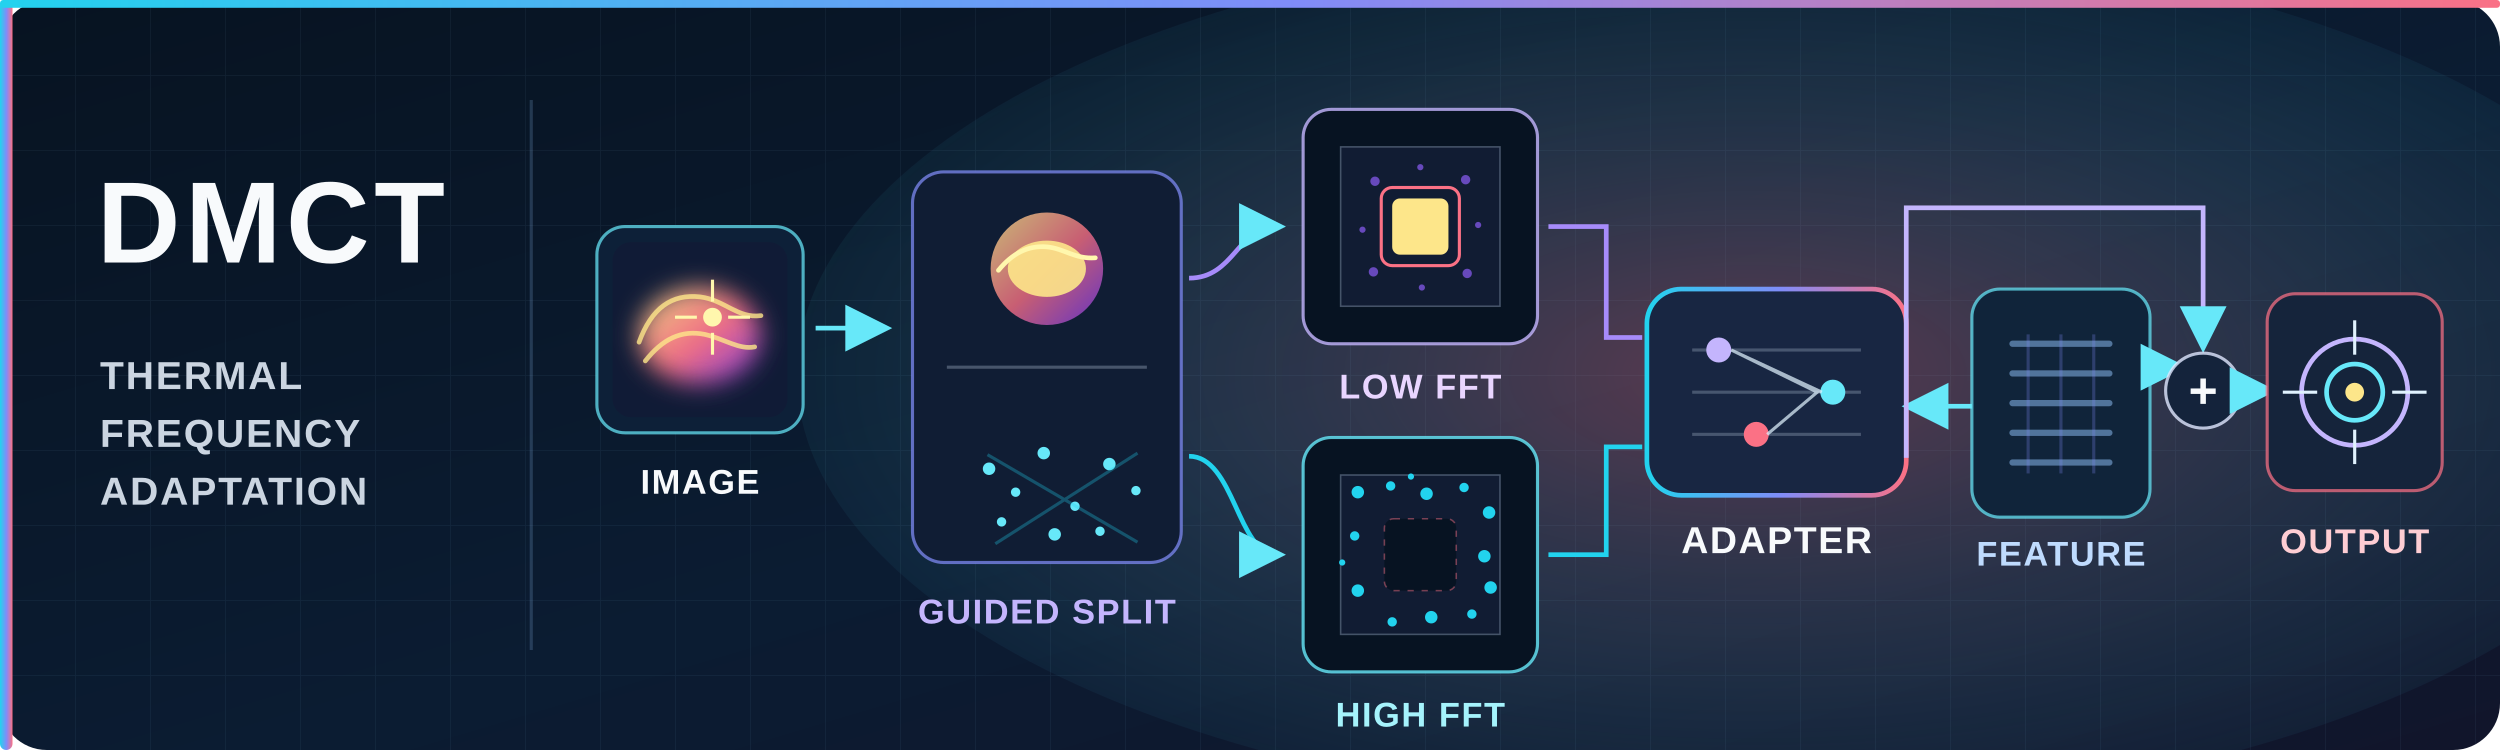
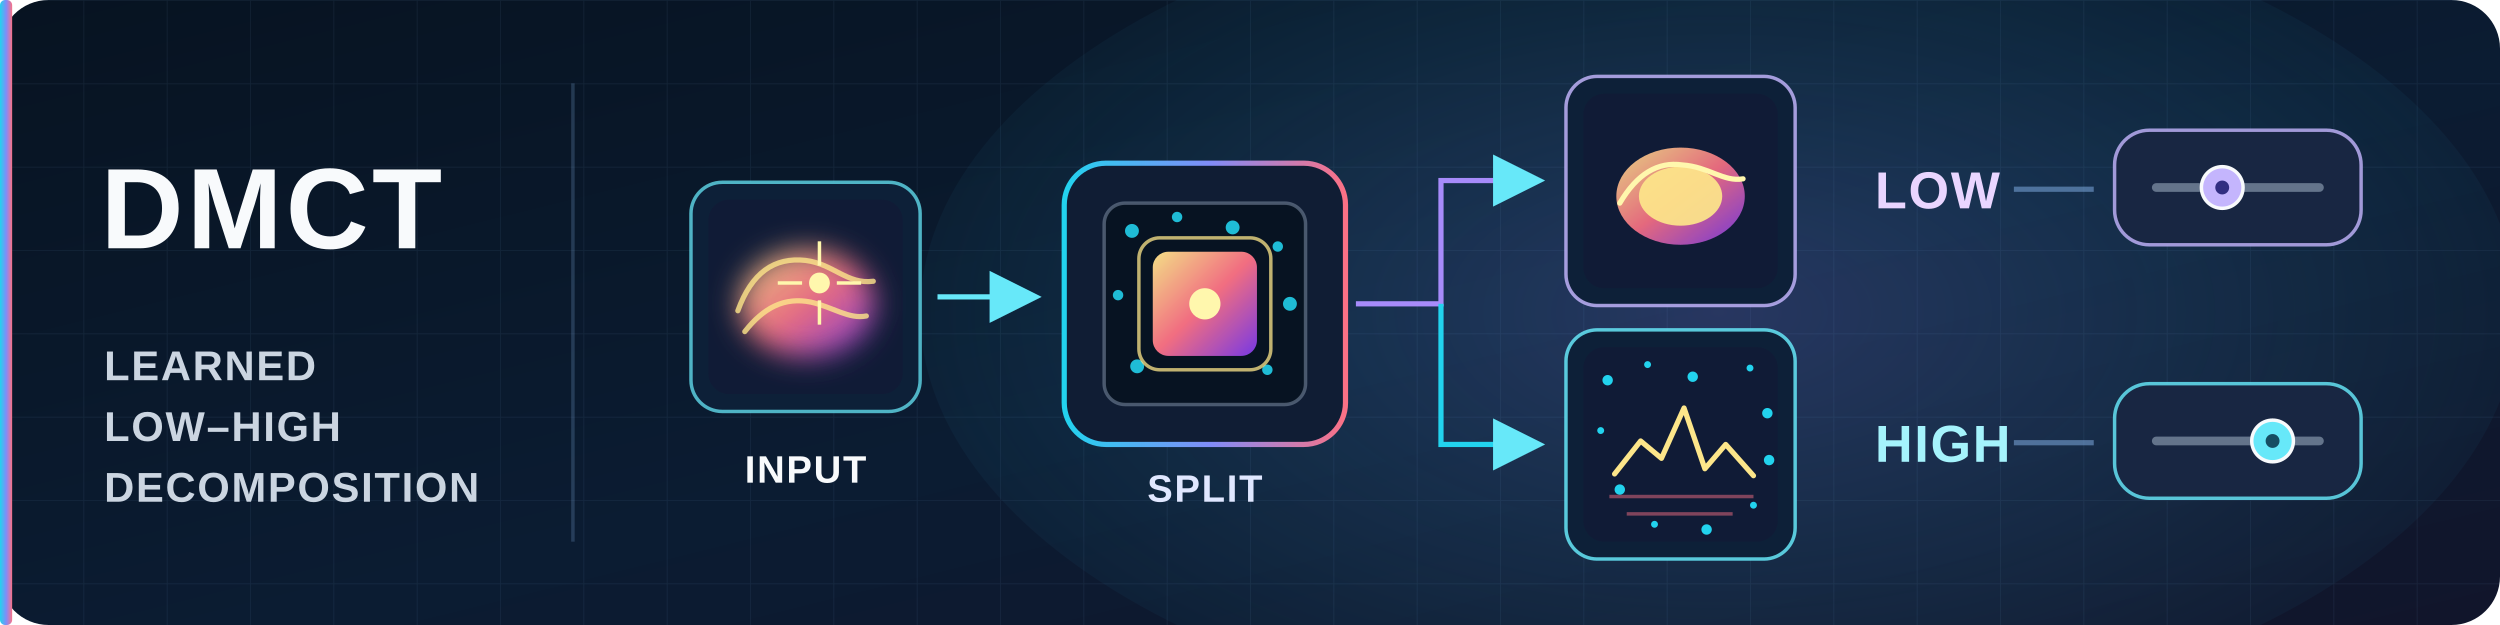
- <svg xmlns="http://www.w3.org/2000/svg" width="1600" height="480" viewBox="0 0 1600 480" role="img" aria-labelledby="title desc">
+ <svg xmlns="http://www.w3.org/2000/svg" width="1440" height="360" viewBox="0 0 1440 360" role="img" aria-labelledby="title desc">
  <defs>
    <linearGradient id="bg" x1="0" y1="0" x2="1" y2="1">
      <stop offset="0" stop-color="#071321" />
      <stop offset="0.55" stop-color="#0b1c32" />
      <stop offset="1" stop-color="#11152b" />
    </linearGradient>
    <linearGradient id="accent" x1="0" y1="0" x2="1" y2="0">
      <stop offset="0" stop-color="#22d3ee" />
      <stop offset="0.52" stop-color="#818cf8" />
      <stop offset="1" stop-color="#fb7185" />
    </linearGradient>
-     <linearGradient id="lowFill" x1="0" y1="0" x2="1" y2="1">
+     <linearGradient id="heat" x1="0" y1="0" x2="1" y2="1">
      <stop offset="0" stop-color="#fde68a" />
-       <stop offset="0.52" stop-color="#fb7185" />
+       <stop offset="0.5" stop-color="#fb7185" />
      <stop offset="1" stop-color="#7c3aed" />
    </linearGradient>
-     <radialGradient id="glow" cx="50%" cy="50%" r="60%">
-       <stop offset="0" stop-color="#fb7185" stop-opacity="0.34" />
+     <radialGradient id="halo" cx="50%" cy="50%" r="60%">
+       <stop offset="0" stop-color="#818cf8" stop-opacity="0.24" />
      <stop offset="1" stop-color="#22d3ee" stop-opacity="0" />
    </radialGradient>
-     <filter id="softGlow" x="-40%" y="-40%" width="180%" height="180%">
+     <filter id="blur" x="-40%" y="-40%" width="180%" height="180%">
      <feGaussianBlur stdDeviation="8" />
    </filter>
    <marker id="arrow" markerWidth="10" markerHeight="10" refX="8" refY="5" orient="auto">
      <path d="M0 0L10 5L0 10Z" fill="#67e8f9" />
    </marker>
    <pattern id="grid" width="48" height="48" patternUnits="userSpaceOnUse">
      <path d="M48 0H0V48" fill="none" stroke="#9cc8ff" stroke-opacity="0.07" stroke-width="1" />
    </pattern>
  </defs>
-   <rect width="1600" height="480" rx="30" fill="url(#bg)" />
-   <rect width="1600" height="480" rx="30" fill="url(#grid)" />
-   <rect x="0" y="0" width="8" height="480" rx="4" fill="url(#accent)" />
-   <ellipse cx="1120" cy="240" rx="610" ry="280" fill="url(#glow)" />
+   <rect width="1440" height="360" rx="28" fill="url(#bg)" />
+   <rect width="1440" height="360" rx="28" fill="url(#grid)" />
+   <rect width="7" height="360" rx="3" fill="url(#accent)" />
+   <ellipse cx="990" cy="180" rx="460" ry="245" fill="url(#halo)" />
  <g font-family="Segoe UI, Arial, sans-serif">
-     <text x="62" y="168" fill="#f8fafc" font-size="74" font-weight="800" letter-spacing="3">DMCT</text>
-     <path d="M66 197H278" stroke="url(#accent)" stroke-width="5" stroke-linecap="round" />
-     <text x="64" y="249" fill="#cbd5e1" font-size="25" font-weight="650" letter-spacing="1.2">THERMAL</text>
-     <text x="64" y="286" fill="#cbd5e1" font-size="25" font-weight="650" letter-spacing="1.2">FREQUENCY</text>
-     <text x="64" y="323" fill="#cbd5e1" font-size="25" font-weight="650" letter-spacing="1.2">ADAPTATION</text>
+     <text x="58" y="143" fill="#f8fafc" font-size="66" font-weight="800" letter-spacing="2">DMCT</text>
+     <path d="M62 168H258" stroke="url(#accent)" stroke-width="5" stroke-linecap="round" />
+     <text x="60" y="219" fill="#cbd5e1" font-size="24" font-weight="750" letter-spacing="1">LEARNED</text>
+     <text x="60" y="254" fill="#cbd5e1" font-size="24" font-weight="750" letter-spacing="1">LOW–HIGH</text>
+     <text x="60" y="289" fill="#cbd5e1" font-size="24" font-weight="750" letter-spacing="1">DECOMPOSITION</text>
  </g>
-   <path d="M340 64V416" stroke="#93c5fd" stroke-opacity="0.2" stroke-width="2" />
-   <g transform="translate(382 145)">
-     <rect width="132" height="132" rx="18" fill="#0d2038" stroke="#67e8f9" stroke-opacity="0.72" stroke-width="2" />
+   <path d="M330 48V312" stroke="#93c5fd" stroke-opacity="0.2" stroke-width="2" />
+   <g transform="translate(398 105)">
+     <rect width="132" height="132" rx="18" fill="#0d2038" stroke="#67e8f9" stroke-opacity="0.74" stroke-width="2" />
    <rect x="10" y="10" width="112" height="112" rx="12" fill="#101b36" />
-     <ellipse cx="66" cy="70" rx="39" ry="31" fill="url(#lowFill)" opacity="0.95" filter="url(#softGlow)" />
+     <ellipse cx="67" cy="70" rx="39" ry="31" fill="url(#heat)" opacity="0.92" filter="url(#blur)" />
    <path d="M27 74c8-22 21-31 39-29 16 2 24 14 39 12M31 86c11-14 23-20 38-17 13 3 22 10 32 8" fill="none" stroke="#fde68a" stroke-opacity="0.8" stroke-width="3" stroke-linecap="round" />
    <circle cx="74" cy="58" r="6" fill="#fff7ad" />
    <path d="M74 34V48M74 68V82M50 58H64M84 58H98" stroke="#fff7ad" stroke-width="2" />
  </g>
-   <text x="448" y="316" fill="#f8fafc" font-family="Segoe UI, Arial, sans-serif" font-size="22" font-weight="750" text-anchor="middle" letter-spacing="1">IMAGE</text>
-   <path d="M522 210H565" stroke="#67e8f9" stroke-width="3" marker-end="url(#arrow)" />
-   <g transform="translate(584 110)">
-     <rect width="172" height="250" rx="20" fill="#101d34" stroke="#818cf8" stroke-opacity="0.72" stroke-width="2" />
-     <path d="M22 125H150" stroke="#94a3b8" stroke-opacity="0.42" stroke-width="2" />
-     <circle cx="86" cy="62" r="36" fill="url(#lowFill)" opacity="0.78" />
-     <ellipse cx="86" cy="62" rx="25" ry="18" fill="#fde68a" opacity="0.9" />
-     <path d="M55 63c9-11 19-16 31-15 11 1 18 8 31 7" fill="none" stroke="#fff7ad" stroke-width="3" stroke-linecap="round" />
-     <g fill="#67e8f9">
-       <circle cx="49" cy="190" r="4" />
-       <circle cx="66" cy="205" r="3" />
-       <circle cx="84" cy="180" r="4" />
-       <circle cx="104" cy="214" r="3" />
-       <circle cx="126" cy="187" r="4" />
-       <circle cx="143" cy="204" r="3" />
-       <circle cx="57" cy="224" r="3" />
-       <circle cx="91" cy="232" r="4" />
-       <circle cx="120" cy="230" r="3" />
+   <text x="464" y="278" fill="#f8fafc" font-family="Segoe UI, Arial, sans-serif" font-size="22" font-weight="750" text-anchor="middle" letter-spacing="1">INPUT</text>
+   <path d="M540 171H594" stroke="#67e8f9" stroke-width="3" marker-end="url(#arrow)" />
+   <g transform="translate(613 94)">
+     <rect width="162" height="162" rx="24" fill="#101d34" stroke="url(#accent)" stroke-width="3" />
+     <rect x="23" y="23" width="116" height="116" rx="12" fill="#071322" stroke="#64748b" stroke-opacity="0.7" stroke-width="2" />
+     <g fill="#22d3ee" opacity="0.88">
+       <circle cx="39" cy="39" r="4" />
+       <circle cx="65" cy="31" r="3" />
+       <circle cx="97" cy="37" r="4" />
+       <circle cx="123" cy="48" r="3" />
+       <circle cx="31" cy="76" r="3" />
+       <circle cx="130" cy="81" r="4" />
+       <circle cx="42" cy="117" r="4" />
+       <circle cx="117" cy="119" r="3" />
    </g>
-     <path d="M48 181l96 56M53 238l91-58" stroke="#22d3ee" stroke-opacity="0.3" stroke-width="2" />
+     <rect x="51" y="51" width="60" height="60" rx="9" fill="url(#heat)" opacity="0.96" />
+     <rect x="43" y="43" width="76" height="76" rx="12" fill="none" stroke="#fde68a" stroke-opacity="0.75" stroke-width="2" />
+     <circle cx="81" cy="81" r="9" fill="#fff7ad" />
  </g>
-   <text x="670" y="399" fill="#c4b5fd" font-family="Segoe UI, Arial, sans-serif" font-size="22" font-weight="750" text-anchor="middle" letter-spacing="1">GUIDED SPLIT</text>
-   <path d="M761 178C790 178 792 145 817 145" fill="none" stroke="#a78bfa" stroke-width="3" marker-end="url(#arrow)" />
-   <path d="M761 292C790 292 792 355 817 355" fill="none" stroke="#22d3ee" stroke-width="3" marker-end="url(#arrow)" />
-   <g transform="translate(834 70)">
-     <rect width="150" height="150" rx="18" fill="#071322" stroke="#c4b5fd" stroke-opacity="0.8" stroke-width="2" />
-     <path d="M24 24H126V126H24Z" fill="#111c33" stroke="#64748b" stroke-opacity="0.65" />
-     <g fill="#8b5cf6" opacity="0.7">
-       <circle cx="46" cy="46" r="3" />
-       <circle cx="104" cy="45" r="3" />
-       <circle cx="45" cy="104" r="3" />
-       <circle cx="105" cy="105" r="3" />
-       <circle cx="75" cy="37" r="2" />
-       <circle cx="112" cy="74" r="2" />
-       <circle cx="38" cy="77" r="2" />
-       <circle cx="76" cy="114" r="2" />
+   <text x="694" y="289" fill="#e0e7ff" font-family="Segoe UI, Arial, sans-serif" font-size="22" font-weight="800" text-anchor="middle" letter-spacing="1">SPLIT</text>
+   <path d="M781 175H830V104H884" fill="none" stroke="#a78bfa" stroke-width="3" marker-end="url(#arrow)" />
+   <path d="M830 175V256H884" fill="none" stroke="#22d3ee" stroke-width="3" marker-end="url(#arrow)" />
+   <g transform="translate(902 44)">
+     <rect width="132" height="132" rx="18" fill="#0d2038" stroke="#c4b5fd" stroke-opacity="0.82" stroke-width="2" />
+     <rect x="10" y="10" width="112" height="112" rx="12" fill="#101b36" />
+     <ellipse cx="66" cy="69" rx="37" ry="28" fill="url(#heat)" opacity="0.9" />
+     <ellipse cx="66" cy="69" rx="24" ry="17" fill="#fde68a" opacity="0.92" />
+     <path d="M31 73c10-17 22-24 36-22 15 1 24 10 35 8" fill="none" stroke="#fff7ad" stroke-width="3" stroke-linecap="round" />
+   </g>
+   <text x="1080" y="120" fill="#e9d5ff" font-family="Segoe UI, Arial, sans-serif" font-size="30" font-weight="800" letter-spacing="1">LOW</text>
+   <g transform="translate(902 190)">
+     <rect width="132" height="132" rx="18" fill="#0d2038" stroke="#67e8f9" stroke-opacity="0.84" stroke-width="2" />
+     <rect x="10" y="10" width="112" height="112" rx="12" fill="#101b36" />
+     <g fill="#22d3ee">
+       <circle cx="24" cy="29" r="3" />
+       <circle cx="47" cy="20" r="2" />
+       <circle cx="73" cy="27" r="3" />
+       <circle cx="106" cy="22" r="2" />
+       <circle cx="116" cy="48" r="3" />
+       <circle cx="20" cy="58" r="2" />
+       <circle cx="31" cy="92" r="3" />
+       <circle cx="51" cy="112" r="2" />
+       <circle cx="81" cy="115" r="3" />
+       <circle cx="108" cy="101" r="2" />
+       <circle cx="117" cy="75" r="3" />
    </g>
-     <rect x="57" y="57" width="36" height="36" rx="5" fill="#fde68a" />
-     <rect x="50" y="50" width="50" height="50" rx="7" fill="none" stroke="#fb7185" stroke-width="2" />
+     <path d="M28 83l15-19 12 10 13-29 12 35 12-14 16 18" fill="none" stroke="#fde68a" stroke-width="3" stroke-linecap="round" stroke-linejoin="round" />
+     <path d="M25 96H108M35 106H96" stroke="#fb7185" stroke-opacity="0.48" stroke-width="2" />
  </g>
-   <text x="909" y="255" fill="#e9d5ff" font-family="Segoe UI, Arial, sans-serif" font-size="22" font-weight="800" text-anchor="middle" letter-spacing="1">LOW FFT</text>
-   <g transform="translate(834 280)">
-     <rect width="150" height="150" rx="18" fill="#071322" stroke="#67e8f9" stroke-opacity="0.8" stroke-width="2" />
-     <path d="M24 24H126V126H24Z" fill="#111c33" stroke="#64748b" stroke-opacity="0.65" />
-     <g fill="#22d3ee">
-       <circle cx="35" cy="35" r="4" />
-       <circle cx="56" cy="31" r="3" />
-       <circle cx="79" cy="36" r="4" />
-       <circle cx="103" cy="32" r="3" />
-       <circle cx="119" cy="48" r="4" />
-       <circle cx="33" cy="63" r="3" />
-       <circle cx="116" cy="76" r="4" />
-       <circle cx="35" cy="98" r="4" />
-       <circle cx="57" cy="118" r="3" />
-       <circle cx="82" cy="115" r="4" />
-       <circle cx="108" cy="113" r="3" />
-       <circle cx="120" cy="96" r="4" />
-       <circle cx="69" cy="25" r="2" />
-       <circle cx="25" cy="80" r="2" />
-     </g>
-     <rect x="52" y="52" width="46" height="46" rx="6" fill="#071322" stroke="#fb7185" stroke-opacity="0.45" stroke-dasharray="4 5" />
+   <text x="1080" y="266" fill="#a5f3fc" font-family="Segoe UI, Arial, sans-serif" font-size="30" font-weight="800" letter-spacing="1">HIGH</text>
+   <path d="M1160 109H1206M1160 255H1206" stroke="#93c5fd" stroke-opacity="0.45" stroke-width="3" />
+   <g transform="translate(1218 75)">
+     <rect width="142" height="66" rx="20" fill="#182642" stroke="#c4b5fd" stroke-opacity="0.8" stroke-width="2" />
+     <path d="M24 33H118" stroke="#64748b" stroke-width="5" stroke-linecap="round" />
+     <circle cx="62" cy="33" r="12" fill="#c4b5fd" stroke="#f8fafc" stroke-width="2" />
+     <circle cx="62" cy="33" r="4" fill="#312e81" />
  </g>
-   <text x="909" y="465" fill="#a5f3fc" font-family="Segoe UI, Arial, sans-serif" font-size="22" font-weight="800" text-anchor="middle" letter-spacing="1">HIGH FFT</text>
-   <path d="M991 145H1028V216H1051" fill="none" stroke="#a78bfa" stroke-width="3" />
-   <path d="M991 355H1028V286H1051" fill="none" stroke="#22d3ee" stroke-width="3" />
-   <g transform="translate(1054 185)">
-     <rect width="166" height="132" rx="22" fill="#182642" stroke="url(#accent)" stroke-width="3" />
-     <path d="M29 39H137M29 66H137M29 93H137" stroke="#94a3b8" stroke-opacity="0.38" stroke-width="2" />
-     <circle cx="46" cy="39" r="8" fill="#c4b5fd" />
-     <circle cx="119" cy="66" r="8" fill="#67e8f9" />
-     <circle cx="70" cy="93" r="8" fill="#fb7185" />
-     <path d="M54 39L109 66L77 93M54 39L112 66" fill="none" stroke="#e0f2fe" stroke-opacity="0.72" stroke-width="2" />
+   <g transform="translate(1218 221)">
+     <rect width="142" height="66" rx="20" fill="#182642" stroke="#67e8f9" stroke-opacity="0.82" stroke-width="2" />
+     <path d="M24 33H118" stroke="#64748b" stroke-width="5" stroke-linecap="round" />
+     <circle cx="91" cy="33" r="12" fill="#67e8f9" stroke="#f8fafc" stroke-width="2" />
+     <circle cx="91" cy="33" r="4" fill="#164e63" />
  </g>
-   <text x="1137" y="354" fill="#f8fafc" font-family="Segoe UI, Arial, sans-serif" font-size="24" font-weight="800" text-anchor="middle" letter-spacing="1">ADAPTER</text>
-   <g transform="translate(1262 185)">
-     <rect width="114" height="146" rx="18" fill="#10243a" stroke="#67e8f9" stroke-opacity="0.72" stroke-width="2" />
-     <path d="M26 35H88M26 54H88M26 73H88M26 92H88M26 111H88" stroke="#93c5fd" stroke-opacity="0.5" stroke-width="4" stroke-linecap="round" />
-     <path d="M36 29V118M57 29V118M78 29V118" stroke="#818cf8" stroke-opacity="0.27" stroke-width="2" />
-   </g>
-   <path d="M1262 260H1223" stroke="#67e8f9" stroke-width="3" marker-end="url(#arrow)" />
-   <text x="1319" y="362" fill="#bfdbfe" font-family="Segoe UI, Arial, sans-serif" font-size="22" font-weight="750" text-anchor="middle" letter-spacing="1">FEATURE</text>
-   <path d="M1376 235H1394" stroke="#67e8f9" stroke-width="3" marker-end="url(#arrow)" />
-   <path d="M1220 293V133H1410V220" fill="none" stroke="#c4b5fd" stroke-width="3" marker-end="url(#arrow)" />
-   <circle cx="1410" cy="250" r="24" fill="#14233b" stroke="#e0e7ff" stroke-opacity="0.8" stroke-width="2" />
-   <text x="1410" y="261" fill="#f8fafc" font-family="Segoe UI, Arial, sans-serif" font-size="32" font-weight="700" text-anchor="middle">+</text>
-   <path d="M1434 250H1451" stroke="#67e8f9" stroke-width="3" marker-end="url(#arrow)" />
-   <g transform="translate(1451 188)">
-     <rect width="112" height="126" rx="18" fill="#15243b" stroke="#fb7185" stroke-opacity="0.72" stroke-width="2" />
-     <circle cx="56" cy="63" r="34" fill="none" stroke="#c4b5fd" stroke-width="3" />
-     <circle cx="56" cy="63" r="18" fill="none" stroke="#67e8f9" stroke-width="3" />
-     <circle cx="56" cy="63" r="6" fill="#fde68a" />
-     <path d="M56 17V39M56 87V109M10 63H32M80 63H102" stroke="#e0f2fe" stroke-width="2" />
-   </g>
-   <text x="1507" y="354" fill="#fecdd3" font-family="Segoe UI, Arial, sans-serif" font-size="22" font-weight="750" text-anchor="middle" letter-spacing="1">OUTPUT</text>
-   <rect x="0" y="0" width="1600" height="5" rx="2" fill="url(#accent)" />
</svg>
